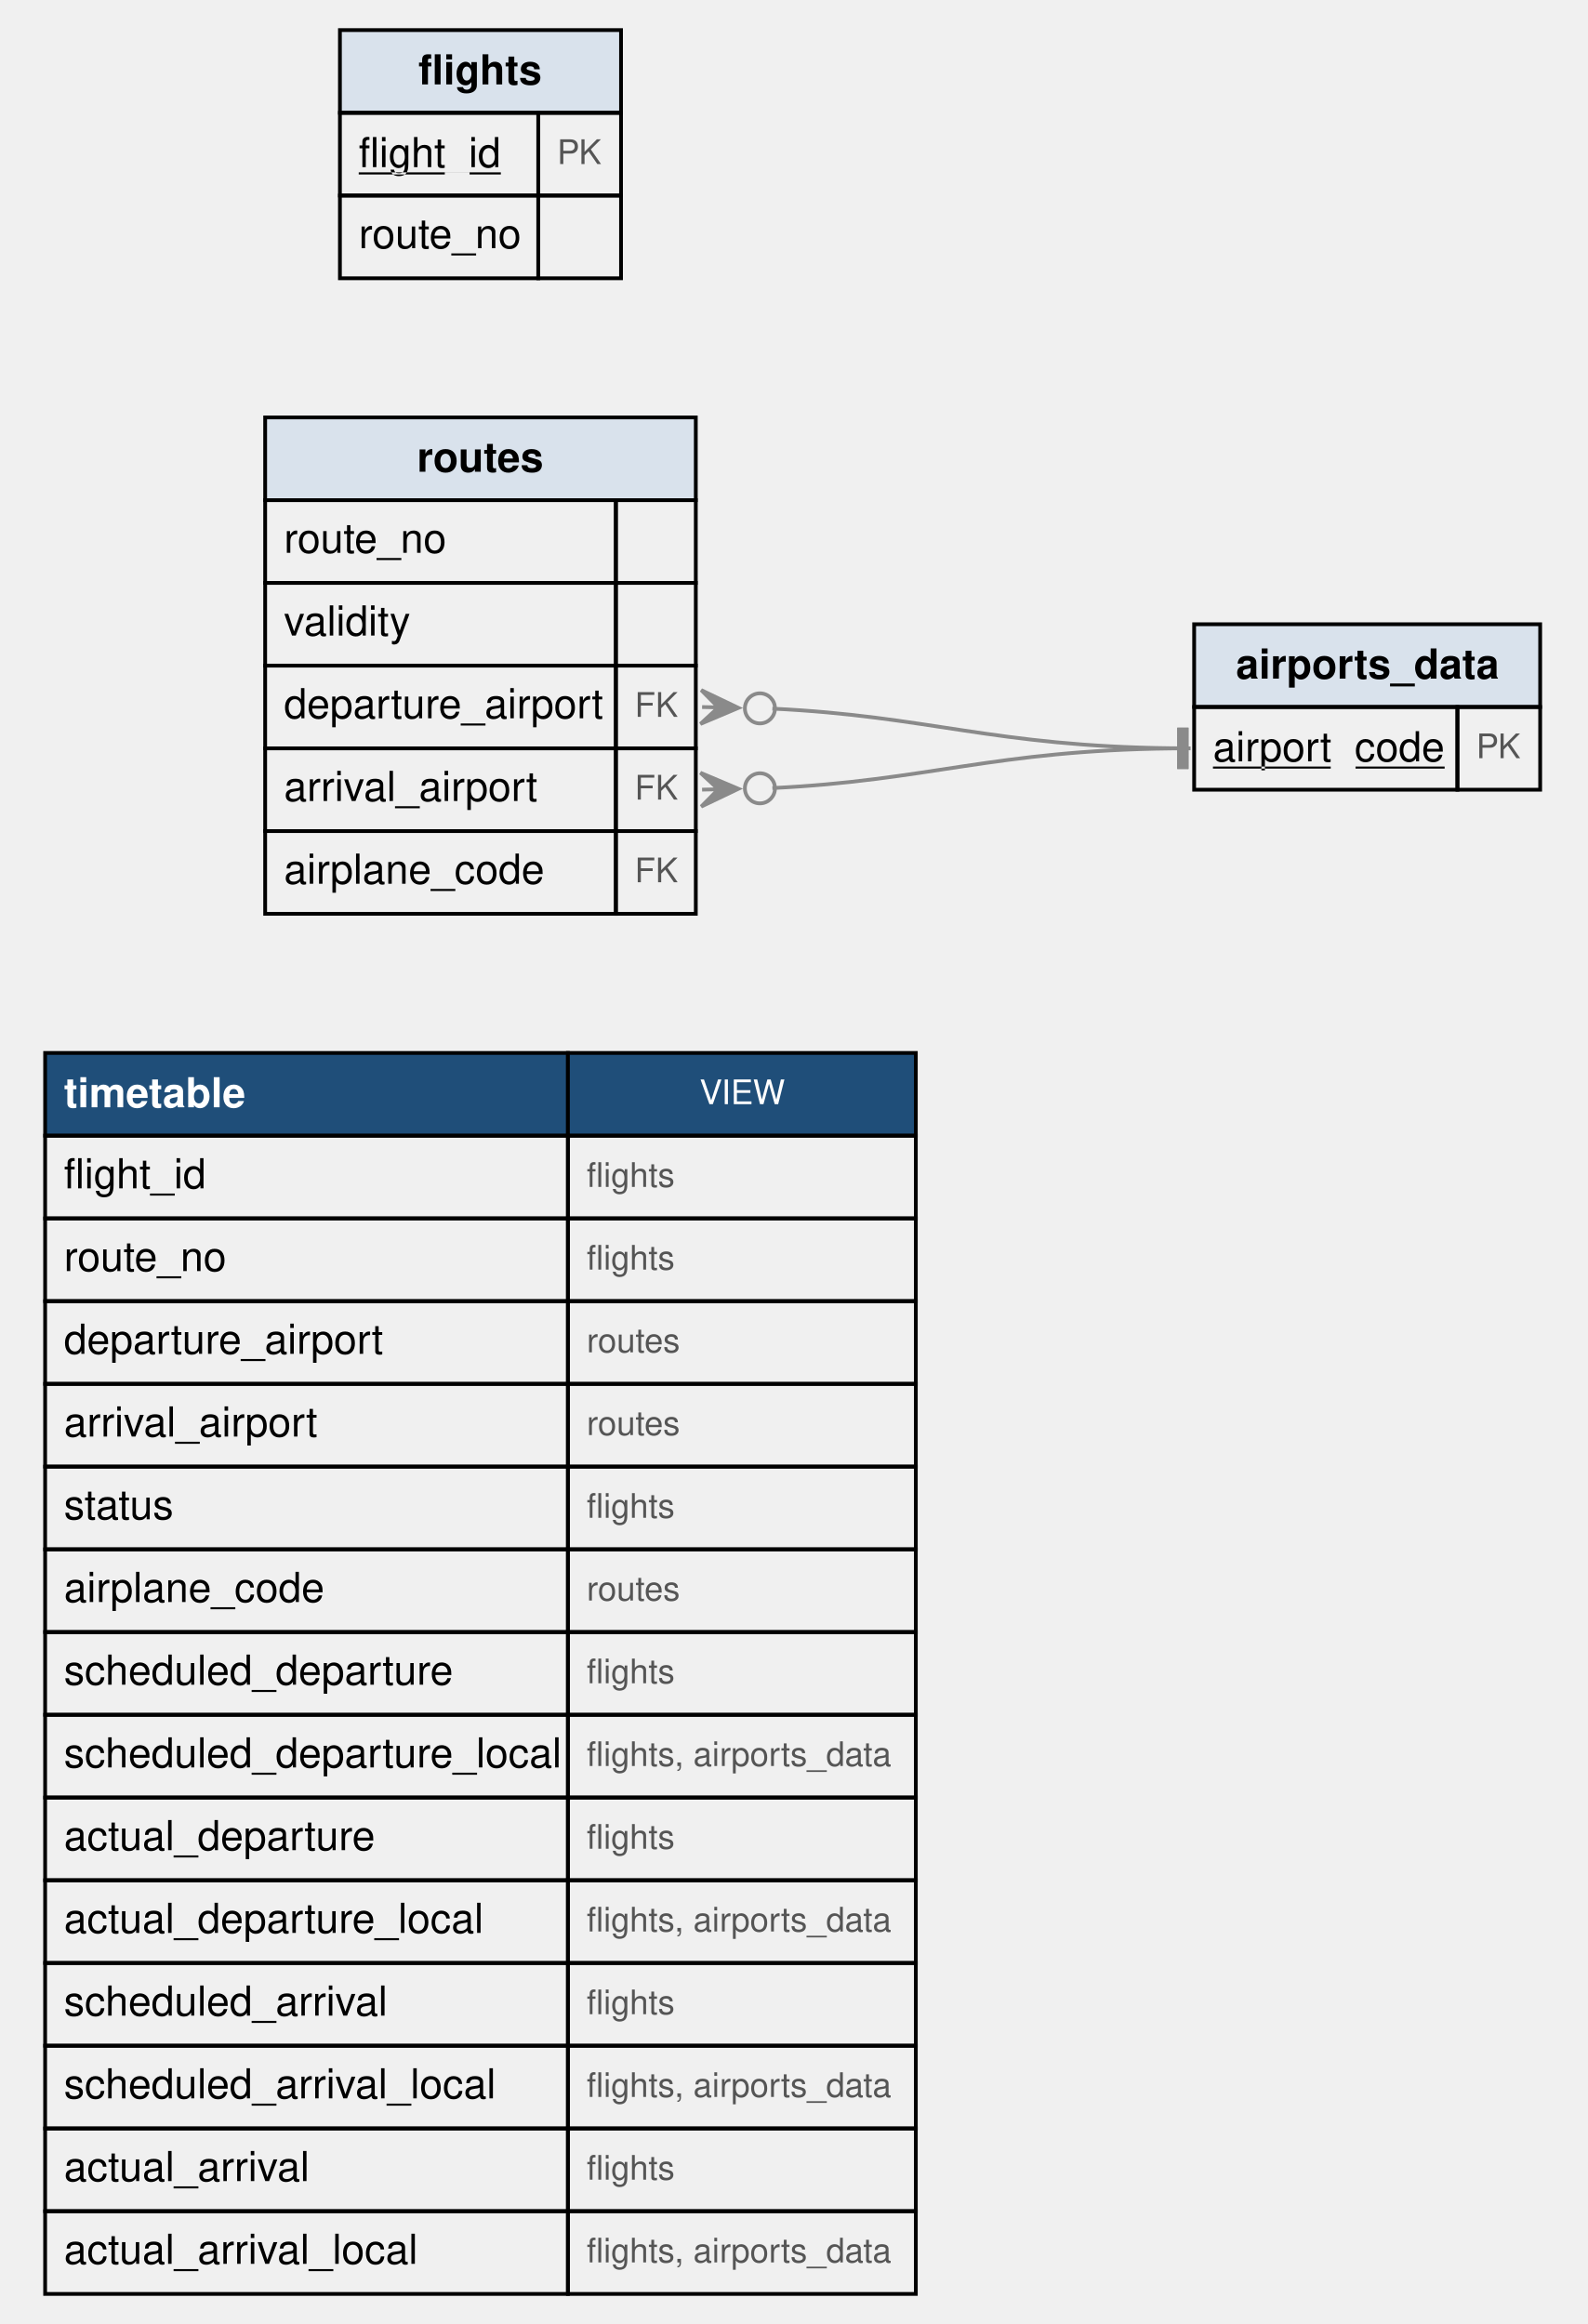
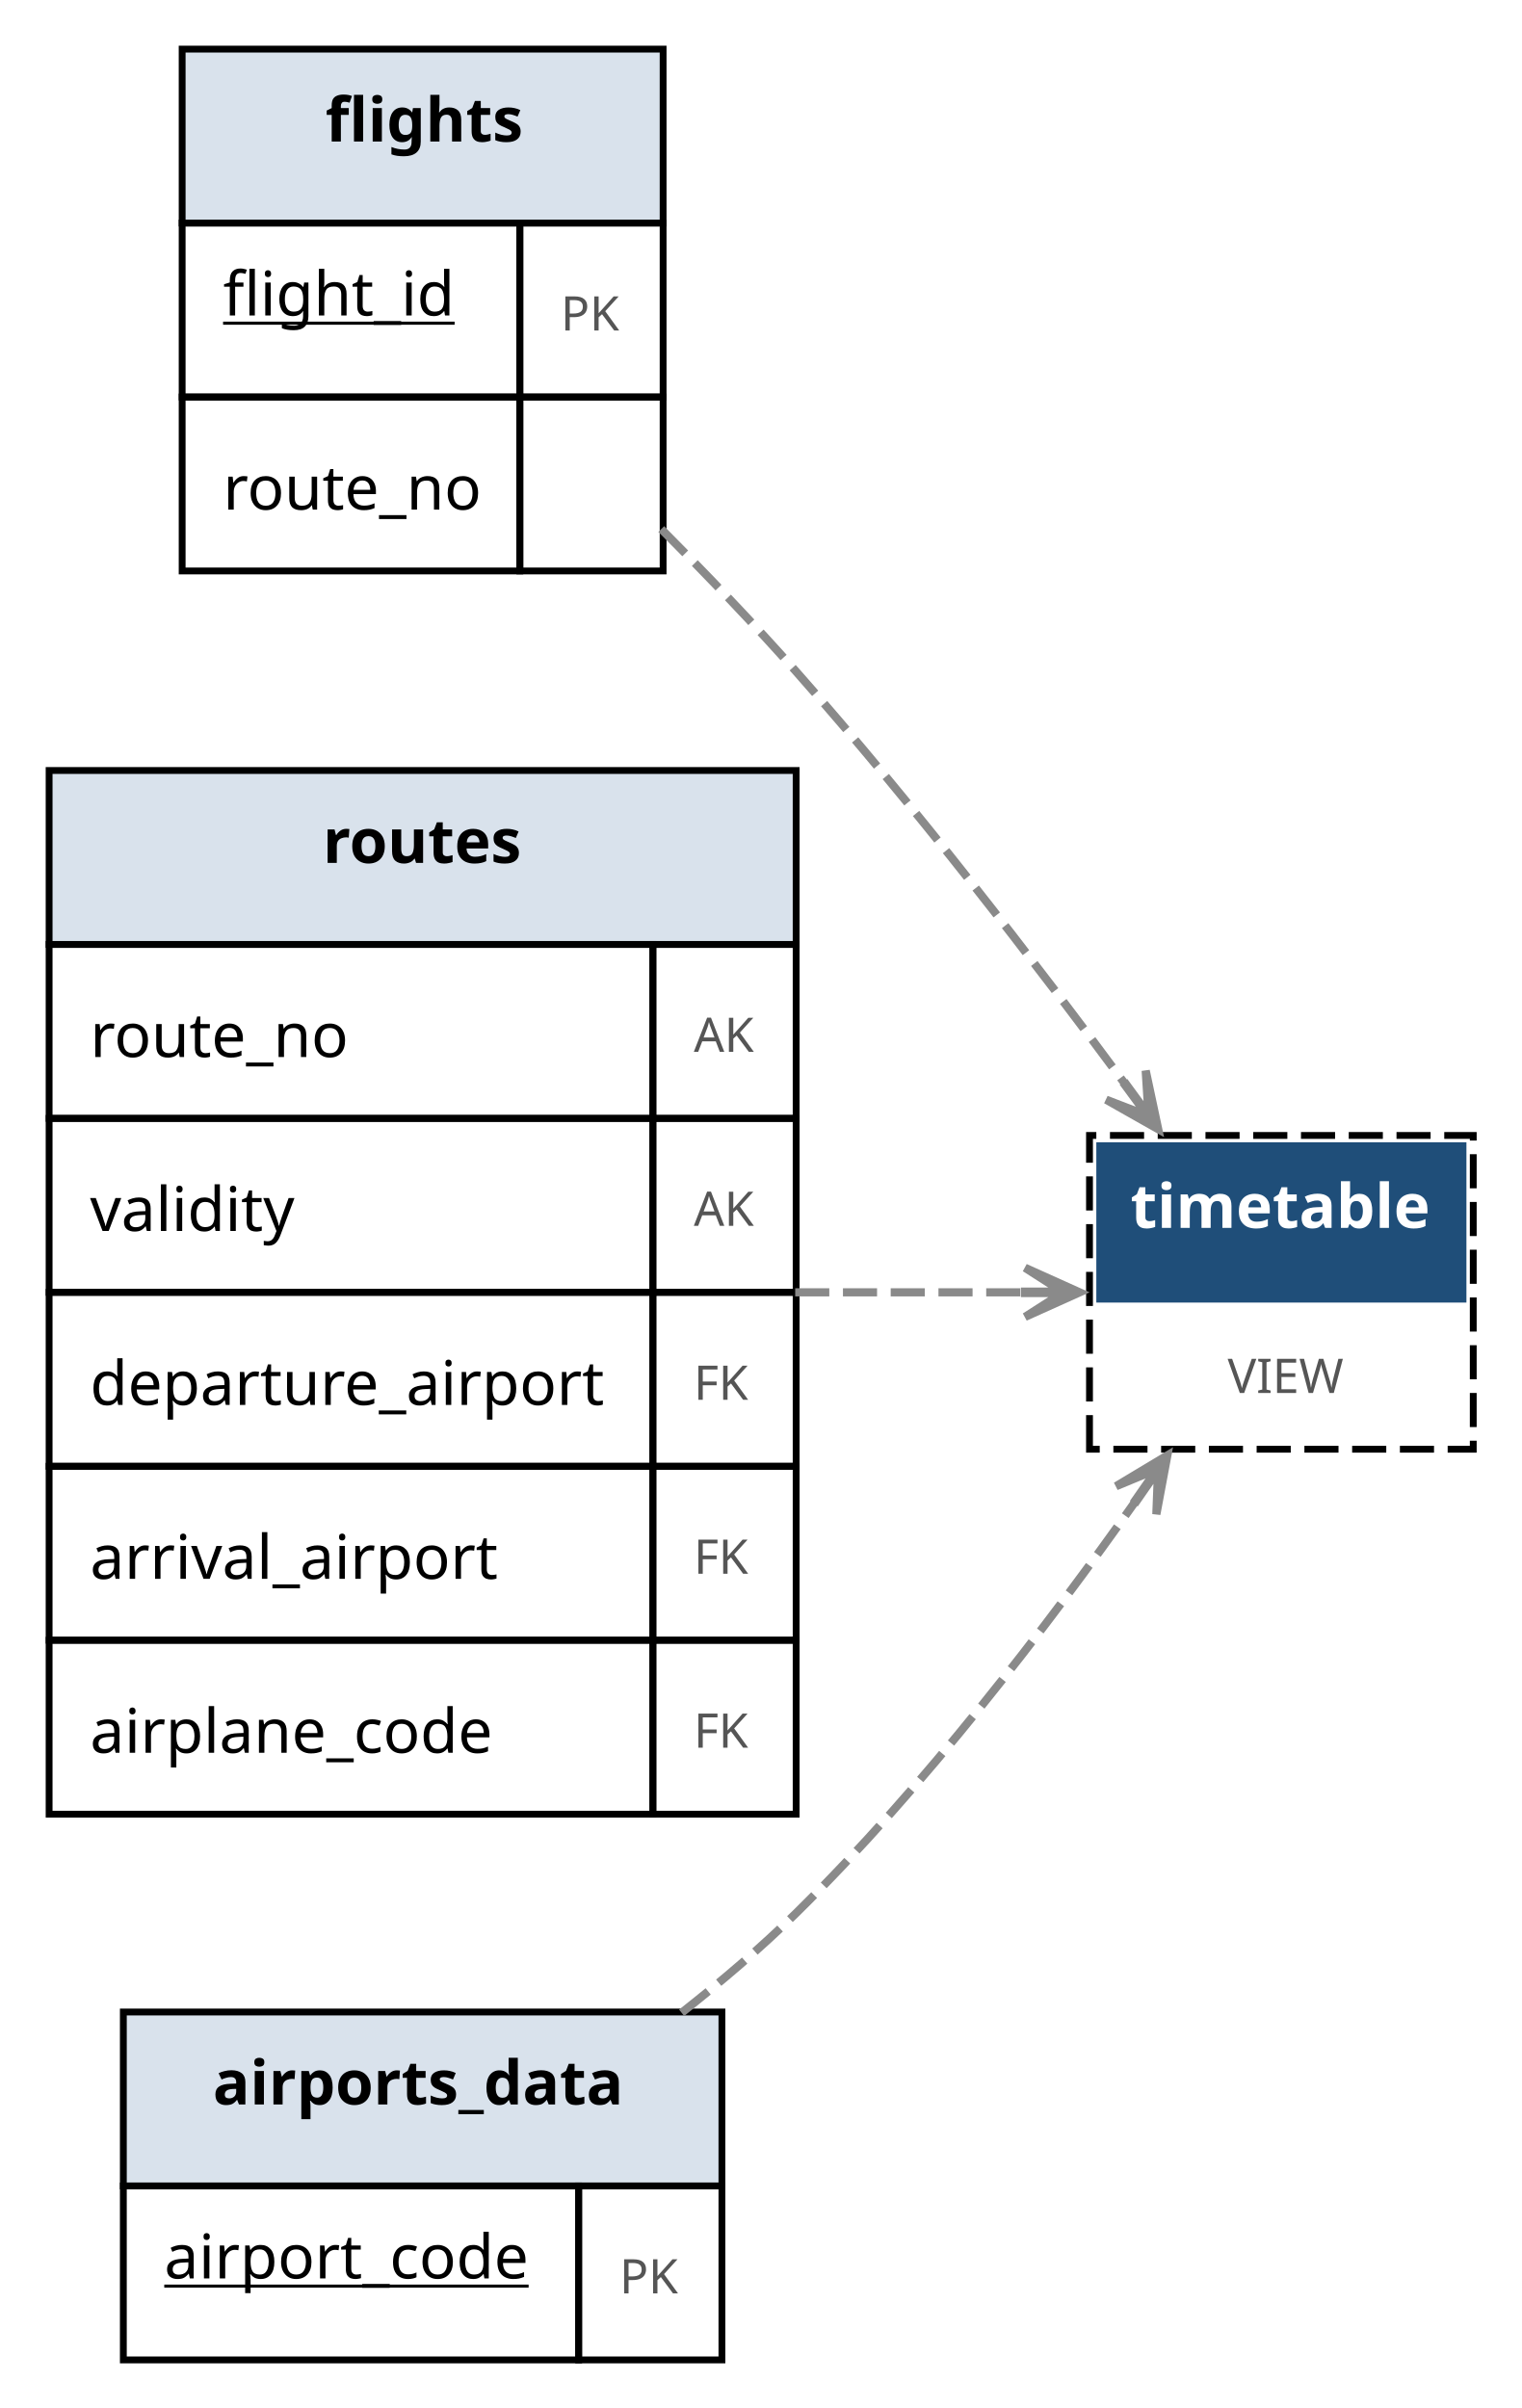
- <svg xmlns="http://www.w3.org/2000/svg" width="422pt" height="618pt" viewBox="0.00 0.00 422.00 618.00">
-   <g id="graph0" class="graph" transform="scale(1 1) rotate(0) translate(4 614)">
+ <svg xmlns="http://www.w3.org/2000/svg" width="223pt" height="353pt" viewBox="0.00 0.00 223.00 353.00">
+   <g id="graph0" class="graph" transform="scale(1 1) rotate(0) translate(7.2 345.95)">
+     <polygon fill="white" stroke="none" points="-7.2,7.2 -7.2,-345.95 215.95,-345.95 215.95,7.2 -7.2,7.2" />
    <g id="node1" class="node">
-       <polygon fill="#1f4e79" stroke="none" points="8,-312 8,-334 147,-334 147,-312 8,-312" />
-       <polygon fill="none" stroke="black" points="8,-312 8,-334 147,-334 147,-312 8,-312" />
-       <text xml:space="preserve" text-anchor="start" x="13" y="-319.55" font-family="Helvetica,sans-Serif" font-weight="bold" font-size="11.00" fill="white">timetable</text>
-       <polygon fill="#1f4e79" stroke="none" points="147,-312 147,-334 239.5,-334 239.5,-312 147,-312" />
-       <polygon fill="none" stroke="black" points="147,-312 147,-334 239.5,-334 239.5,-312 147,-312" />
-       <text xml:space="preserve" text-anchor="start" x="182" y="-320.38" font-family="Helvetica,sans-Serif" font-size="9.00" fill="white">VIEW</text>
-       <polygon fill="none" stroke="black" points="8,-290 8,-312 147,-312 147,-290 8,-290" />
-       <text xml:space="preserve" text-anchor="start" x="13" y="-298" font-family="Helvetica,sans-Serif" font-size="11.00">flight_id</text>
-       <polygon fill="none" stroke="black" points="147,-290 147,-312 239.5,-312 239.5,-290 147,-290" />
-       <text xml:space="preserve" text-anchor="start" x="152" y="-298.38" font-family="Helvetica,sans-Serif" font-size="9.00" fill="#555555">flights</text>
-       <polygon fill="none" stroke="black" points="8,-268 8,-290 147,-290 147,-268 8,-268" />
-       <text xml:space="preserve" text-anchor="start" x="13" y="-276" font-family="Helvetica,sans-Serif" font-size="11.00">route_no</text>
-       <polygon fill="none" stroke="black" points="147,-268 147,-290 239.5,-290 239.5,-268 147,-268" />
-       <text xml:space="preserve" text-anchor="start" x="152" y="-276.38" font-family="Helvetica,sans-Serif" font-size="9.00" fill="#555555">flights</text>
-       <polygon fill="none" stroke="black" points="8,-246 8,-268 147,-268 147,-246 8,-246" />
-       <text xml:space="preserve" text-anchor="start" x="13" y="-254" font-family="Helvetica,sans-Serif" font-size="11.00">departure_airport</text>
-       <polygon fill="none" stroke="black" points="147,-246 147,-268 239.5,-268 239.5,-246 147,-246" />
-       <text xml:space="preserve" text-anchor="start" x="152" y="-254.38" font-family="Helvetica,sans-Serif" font-size="9.00" fill="#555555">routes</text>
-       <polygon fill="none" stroke="black" points="8,-224 8,-246 147,-246 147,-224 8,-224" />
-       <text xml:space="preserve" text-anchor="start" x="13" y="-232" font-family="Helvetica,sans-Serif" font-size="11.00">arrival_airport</text>
-       <polygon fill="none" stroke="black" points="147,-224 147,-246 239.5,-246 239.5,-224 147,-224" />
-       <text xml:space="preserve" text-anchor="start" x="152" y="-232.38" font-family="Helvetica,sans-Serif" font-size="9.00" fill="#555555">routes</text>
-       <polygon fill="none" stroke="black" points="8,-202 8,-224 147,-224 147,-202 8,-202" />
-       <text xml:space="preserve" text-anchor="start" x="13" y="-210" font-family="Helvetica,sans-Serif" font-size="11.00">status</text>
-       <polygon fill="none" stroke="black" points="147,-202 147,-224 239.5,-224 239.5,-202 147,-202" />
-       <text xml:space="preserve" text-anchor="start" x="152" y="-210.38" font-family="Helvetica,sans-Serif" font-size="9.00" fill="#555555">flights</text>
-       <polygon fill="none" stroke="black" points="8,-180 8,-202 147,-202 147,-180 8,-180" />
-       <text xml:space="preserve" text-anchor="start" x="13" y="-188" font-family="Helvetica,sans-Serif" font-size="11.00">airplane_code</text>
-       <polygon fill="none" stroke="black" points="147,-180 147,-202 239.5,-202 239.5,-180 147,-180" />
-       <text xml:space="preserve" text-anchor="start" x="152" y="-188.38" font-family="Helvetica,sans-Serif" font-size="9.00" fill="#555555">routes</text>
-       <polygon fill="none" stroke="black" points="8,-158 8,-180 147,-180 147,-158 8,-158" />
-       <text xml:space="preserve" text-anchor="start" x="13" y="-166" font-family="Helvetica,sans-Serif" font-size="11.00">scheduled_departure</text>
-       <polygon fill="none" stroke="black" points="147,-158 147,-180 239.5,-180 239.5,-158 147,-158" />
-       <text xml:space="preserve" text-anchor="start" x="152" y="-166.38" font-family="Helvetica,sans-Serif" font-size="9.00" fill="#555555">flights</text>
-       <polygon fill="none" stroke="black" points="8,-136 8,-158 147,-158 147,-136 8,-136" />
-       <text xml:space="preserve" text-anchor="start" x="13" y="-144" font-family="Helvetica,sans-Serif" font-size="11.00">scheduled_departure_local</text>
-       <polygon fill="none" stroke="black" points="147,-136 147,-158 239.5,-158 239.5,-136 147,-136" />
-       <text xml:space="preserve" text-anchor="start" x="152" y="-144.38" font-family="Helvetica,sans-Serif" font-size="9.00" fill="#555555">flights, airports_data</text>
-       <polygon fill="none" stroke="black" points="8,-114 8,-136 147,-136 147,-114 8,-114" />
-       <text xml:space="preserve" text-anchor="start" x="13" y="-122" font-family="Helvetica,sans-Serif" font-size="11.00">actual_departure</text>
-       <polygon fill="none" stroke="black" points="147,-114 147,-136 239.5,-136 239.5,-114 147,-114" />
-       <text xml:space="preserve" text-anchor="start" x="152" y="-122.38" font-family="Helvetica,sans-Serif" font-size="9.00" fill="#555555">flights</text>
-       <polygon fill="none" stroke="black" points="8,-92 8,-114 147,-114 147,-92 8,-92" />
-       <text xml:space="preserve" text-anchor="start" x="13" y="-100" font-family="Helvetica,sans-Serif" font-size="11.00">actual_departure_local</text>
-       <polygon fill="none" stroke="black" points="147,-92 147,-114 239.5,-114 239.5,-92 147,-92" />
-       <text xml:space="preserve" text-anchor="start" x="152" y="-100.38" font-family="Helvetica,sans-Serif" font-size="9.00" fill="#555555">flights, airports_data</text>
-       <polygon fill="none" stroke="black" points="8,-70 8,-92 147,-92 147,-70 8,-70" />
-       <text xml:space="preserve" text-anchor="start" x="13" y="-78" font-family="Helvetica,sans-Serif" font-size="11.00">scheduled_arrival</text>
-       <polygon fill="none" stroke="black" points="147,-70 147,-92 239.5,-92 239.5,-70 147,-70" />
-       <text xml:space="preserve" text-anchor="start" x="152" y="-78.38" font-family="Helvetica,sans-Serif" font-size="9.00" fill="#555555">flights</text>
-       <polygon fill="none" stroke="black" points="8,-48 8,-70 147,-70 147,-48 8,-48" />
-       <text xml:space="preserve" text-anchor="start" x="13" y="-56" font-family="Helvetica,sans-Serif" font-size="11.00">scheduled_arrival_local</text>
-       <polygon fill="none" stroke="black" points="147,-48 147,-70 239.5,-70 239.5,-48 147,-48" />
-       <text xml:space="preserve" text-anchor="start" x="152" y="-56.38" font-family="Helvetica,sans-Serif" font-size="9.00" fill="#555555">flights, airports_data</text>
-       <polygon fill="none" stroke="black" points="8,-26 8,-48 147,-48 147,-26 8,-26" />
-       <text xml:space="preserve" text-anchor="start" x="13" y="-34" font-family="Helvetica,sans-Serif" font-size="11.00">actual_arrival</text>
-       <polygon fill="none" stroke="black" points="147,-26 147,-48 239.5,-48 239.5,-26 147,-26" />
-       <text xml:space="preserve" text-anchor="start" x="152" y="-34.38" font-family="Helvetica,sans-Serif" font-size="9.00" fill="#555555">flights</text>
-       <polygon fill="none" stroke="black" points="8,-4 8,-26 147,-26 147,-4 8,-4" />
-       <text xml:space="preserve" text-anchor="start" x="13" y="-12" font-family="Helvetica,sans-Serif" font-size="11.00">actual_arrival_local</text>
-       <polygon fill="none" stroke="black" points="147,-4 147,-26 239.5,-26 239.5,-4 147,-4" />
-       <text xml:space="preserve" text-anchor="start" x="152" y="-12.38" font-family="Helvetica,sans-Serif" font-size="9.00" fill="#555555">flights, airports_data</text>
+       <polygon fill="none" stroke="#000000" stroke-dasharray="5,2" points="152.5,-133.5 152.5,-179.5 208.75,-179.5 208.75,-133.5 152.5,-133.5" />
+       <polygon fill="#1f4e79" stroke="none" stroke-dasharray="5,2" points="153.5,-155 153.5,-178.5 207.75,-178.5 207.75,-155 153.5,-155" />
+       <text xml:space="preserve" text-anchor="start" x="158.5" y="-165.95" font-family="Noto Sans KR" font-weight="bold" font-size="9.00" fill="#ffffff">timetable</text>
+       <text xml:space="preserve" text-anchor="start" x="172.75" y="-141.75" font-family="Noto Sans KR" font-size="7.00" fill="#555555">VIEW</text>
    </g>
    <g id="node2" class="node">
-       <polygon fill="#d9e2ec" stroke="none" points="313.5,-426 313.5,-448 405.5,-448 405.5,-426 313.5,-426" />
-       <polygon fill="none" stroke="black" points="313.5,-426 313.5,-448 405.5,-448 405.5,-426 313.5,-426" />
-       <text xml:space="preserve" text-anchor="start" x="324.62" y="-433.55" font-family="Helvetica,sans-Serif" font-weight="bold" font-size="11.00">airports_data</text>
-       <polygon fill="none" stroke="black" points="313.5,-404 313.5,-426 383.5,-426 383.5,-404 313.5,-404" />
-       <text xml:space="preserve" text-anchor="start" x="318.5" y="-411.55" font-family="Helvetica,sans-Serif" text-decoration="underline" font-size="11.00">airport_code</text>
-       <polygon fill="none" stroke="black" points="383.5,-404 383.5,-426 405.5,-426 405.5,-404 383.5,-404" />
-       <text xml:space="preserve" text-anchor="start" x="388.5" y="-412.38" font-family="Helvetica,sans-Serif" font-size="9.00" fill="#555555">PK</text>
+       <polygon fill="#d9e2ec" stroke="none" points="19.5,-313.25 19.5,-338.75 90,-338.75 90,-313.25 19.5,-313.25" />
+       <polygon fill="none" stroke="#000000" points="19.5,-313.25 19.5,-338.75 90,-338.75 90,-313.25 19.5,-313.25" />
+       <text xml:space="preserve" text-anchor="start" x="40.5" y="-325.2" font-family="Noto Sans KR" font-weight="bold" font-size="9.00" fill="#000000">flights</text>
+       <polygon fill="none" stroke="#000000" points="19.5,-287.75 19.5,-313.25 69,-313.25 69,-287.75 19.5,-287.75" />
+       <text xml:space="preserve" text-anchor="start" x="25.5" y="-299.7" font-family="Noto Sans KR" text-decoration="underline" font-size="9.00">flight_id</text>
+       <polygon fill="none" stroke="#000000" points="69,-287.75 69,-313.25 90,-313.25 90,-287.75 69,-287.75" />
+       <text xml:space="preserve" text-anchor="start" x="75" y="-297.5" font-family="Noto Sans KR" font-size="7.00" fill="#555555">PK</text>
+       <polygon fill="none" stroke="#000000" points="19.5,-262.25 19.5,-287.75 69,-287.75 69,-262.25 19.5,-262.25" />
+       <text xml:space="preserve" text-anchor="start" x="25.5" y="-271.25" font-family="Noto Sans KR" font-size="9.00">route_no</text>
+       <polygon fill="none" stroke="#000000" points="69,-262.25 69,-287.75 90,-287.75 90,-262.25 69,-262.25" />
+       <text xml:space="preserve" text-anchor="start" x="75" y="-271.25" font-family="Noto Sans KR" font-size="9.00"> </text>
+     </g>
+     <g id="edge1" class="edge">
+       <path fill="none" stroke="#8a8a8a" stroke-width="1.2" stroke-dasharray="5,2" d="M89.73,-268.39C96.45,-261.65 103.33,-254.47 109.5,-247.5 126.73,-228.03 144.6,-204.79 157.99,-186.67" />
+       <polygon fill="#8a8a8a" stroke="#8a8a8a" stroke-width="1.2" points="162.57,-180.42 160.74,-189 161.15,-182.52 157.92,-186.93 157.84,-186.87 157.76,-186.81 160.99,-182.41 154.94,-184.74 162.57,-180.42" />
    </g>
    <g id="node3" class="node">
-       <polygon fill="#d9e2ec" stroke="none" points="86.38,-584 86.38,-606 161.12,-606 161.12,-584 86.38,-584" />
-       <polygon fill="none" stroke="black" points="86.38,-584 86.38,-606 161.12,-606 161.12,-584 86.38,-584" />
-       <text xml:space="preserve" text-anchor="start" x="107.25" y="-591.55" font-family="Helvetica,sans-Serif" font-weight="bold" font-size="11.00">flights</text>
-       <polygon fill="none" stroke="black" points="86.38,-562 86.38,-584 139.12,-584 139.12,-562 86.38,-562" />
-       <text xml:space="preserve" text-anchor="start" x="91.38" y="-569.55" font-family="Helvetica,sans-Serif" text-decoration="underline" font-size="11.00">flight_id</text>
-       <polygon fill="none" stroke="black" points="139.12,-562 139.12,-584 161.12,-584 161.12,-562 139.12,-562" />
-       <text xml:space="preserve" text-anchor="start" x="144.12" y="-570.38" font-family="Helvetica,sans-Serif" font-size="9.00" fill="#555555">PK</text>
-       <polygon fill="none" stroke="black" points="86.38,-540 86.38,-562 139.12,-562 139.12,-540 86.38,-540" />
-       <text xml:space="preserve" text-anchor="start" x="91.38" y="-548" font-family="Helvetica,sans-Serif" font-size="11.00">route_no</text>
-       <polygon fill="none" stroke="black" points="139.12,-540 139.12,-562 161.12,-562 161.12,-540 139.12,-540" />
+       <polygon fill="#d9e2ec" stroke="none" points="0,-207.5 0,-233 109.5,-233 109.5,-207.5 0,-207.5" />
+       <polygon fill="none" stroke="#000000" points="0,-207.5 0,-233 109.5,-233 109.5,-207.5 0,-207.5" />
+       <text xml:space="preserve" text-anchor="start" x="40.12" y="-219.45" font-family="Noto Sans KR" font-weight="bold" font-size="9.00" fill="#000000">routes</text>
+       <polygon fill="none" stroke="#000000" points="0,-182 0,-207.5 88.5,-207.5 88.5,-182 0,-182" />
+       <text xml:space="preserve" text-anchor="start" x="6" y="-191" font-family="Noto Sans KR" font-size="9.00">route_no</text>
+       <polygon fill="none" stroke="#000000" points="88.5,-182 88.5,-207.5 109.5,-207.5 109.5,-182 88.5,-182" />
+       <text xml:space="preserve" text-anchor="start" x="94.5" y="-191.75" font-family="Noto Sans KR" font-size="7.00" fill="#555555">AK</text>
+       <polygon fill="none" stroke="#000000" points="0,-156.5 0,-182 88.5,-182 88.5,-156.5 0,-156.5" />
+       <text xml:space="preserve" text-anchor="start" x="6" y="-165.5" font-family="Noto Sans KR" font-size="9.00">validity</text>
+       <polygon fill="none" stroke="#000000" points="88.5,-156.5 88.5,-182 109.5,-182 109.5,-156.5 88.5,-156.5" />
+       <text xml:space="preserve" text-anchor="start" x="94.5" y="-166.25" font-family="Noto Sans KR" font-size="7.00" fill="#555555">AK</text>
+       <polygon fill="none" stroke="#000000" points="0,-131 0,-156.5 88.5,-156.5 88.5,-131 0,-131" />
+       <text xml:space="preserve" text-anchor="start" x="6" y="-140" font-family="Noto Sans KR" font-size="9.00">departure_airport</text>
+       <polygon fill="none" stroke="#000000" points="88.5,-131 88.5,-156.5 109.5,-156.5 109.5,-131 88.5,-131" />
+       <text xml:space="preserve" text-anchor="start" x="94.5" y="-140.75" font-family="Noto Sans KR" font-size="7.00" fill="#555555">FK</text>
+       <polygon fill="none" stroke="#000000" points="0,-105.5 0,-131 88.5,-131 88.5,-105.5 0,-105.5" />
+       <text xml:space="preserve" text-anchor="start" x="6" y="-114.5" font-family="Noto Sans KR" font-size="9.00">arrival_airport</text>
+       <polygon fill="none" stroke="#000000" points="88.5,-105.5 88.5,-131 109.5,-131 109.5,-105.5 88.5,-105.5" />
+       <text xml:space="preserve" text-anchor="start" x="94.5" y="-115.25" font-family="Noto Sans KR" font-size="7.00" fill="#555555">FK</text>
+       <polygon fill="none" stroke="#000000" points="0,-80 0,-105.5 88.5,-105.5 88.5,-80 0,-80" />
+       <text xml:space="preserve" text-anchor="start" x="6" y="-89" font-family="Noto Sans KR" font-size="9.00">airplane_code</text>
+       <polygon fill="none" stroke="#000000" points="88.5,-80 88.5,-105.5 109.5,-105.5 109.5,-80 88.5,-80" />
+       <text xml:space="preserve" text-anchor="start" x="94.5" y="-89.75" font-family="Noto Sans KR" font-size="7.00" fill="#555555">FK</text>
+     </g>
+     <g id="edge2" class="edge">
+       <path fill="none" stroke="#8a8a8a" stroke-width="1.2" stroke-dasharray="5,2" d="M109.36,-156.5C120.78,-156.5 132.58,-156.5 143.17,-156.5" />
+       <polygon fill="#8a8a8a" stroke="#8a8a8a" stroke-width="1.2" points="151.05,-156.5 143.05,-160.1 148.51,-156.6 143.05,-156.6 143.05,-156.5 143.05,-156.4 148.51,-156.4 143.05,-152.9 151.05,-156.5" />
    </g>
    <g id="node4" class="node">
-       <polygon fill="#d9e2ec" stroke="none" points="66.5,-481 66.5,-503 181,-503 181,-481 66.5,-481" />
-       <polygon fill="none" stroke="black" points="66.5,-481 66.5,-503 181,-503 181,-481 66.5,-481" />
-       <text xml:space="preserve" text-anchor="start" x="106.88" y="-488.55" font-family="Helvetica,sans-Serif" font-weight="bold" font-size="11.00">routes</text>
-       <polygon fill="none" stroke="black" points="66.5,-459 66.5,-481 159.75,-481 159.75,-459 66.5,-459" />
-       <text xml:space="preserve" text-anchor="start" x="71.5" y="-467" font-family="Helvetica,sans-Serif" font-size="11.00">route_no</text>
-       <polygon fill="none" stroke="black" points="159.75,-459 159.75,-481 181,-481 181,-459 159.75,-459" />
-       <polygon fill="none" stroke="black" points="66.5,-437 66.5,-459 159.75,-459 159.75,-437 66.5,-437" />
-       <text xml:space="preserve" text-anchor="start" x="71.5" y="-445" font-family="Helvetica,sans-Serif" font-size="11.00">validity</text>
-       <polygon fill="none" stroke="black" points="159.75,-437 159.75,-459 181,-459 181,-437 159.75,-437" />
-       <polygon fill="none" stroke="black" points="66.5,-415 66.5,-437 159.75,-437 159.75,-415 66.5,-415" />
-       <text xml:space="preserve" text-anchor="start" x="71.5" y="-423" font-family="Helvetica,sans-Serif" font-size="11.00">departure_airport</text>
-       <polygon fill="none" stroke="black" points="159.75,-415 159.75,-437 181,-437 181,-415 159.75,-415" />
-       <text xml:space="preserve" text-anchor="start" x="164.75" y="-423.38" font-family="Helvetica,sans-Serif" font-size="9.00" fill="#555555">FK</text>
-       <polygon fill="none" stroke="black" points="66.5,-393 66.5,-415 159.75,-415 159.75,-393 66.5,-393" />
-       <text xml:space="preserve" text-anchor="start" x="71.5" y="-401" font-family="Helvetica,sans-Serif" font-size="11.00">arrival_airport</text>
-       <polygon fill="none" stroke="black" points="159.75,-393 159.75,-415 181,-415 181,-393 159.75,-393" />
-       <text xml:space="preserve" text-anchor="start" x="164.75" y="-401.38" font-family="Helvetica,sans-Serif" font-size="9.00" fill="#555555">FK</text>
-       <polygon fill="none" stroke="black" points="66.5,-371 66.5,-393 159.75,-393 159.75,-371 66.5,-371" />
-       <text xml:space="preserve" text-anchor="start" x="71.5" y="-379" font-family="Helvetica,sans-Serif" font-size="11.00">airplane_code</text>
-       <polygon fill="none" stroke="black" points="159.75,-371 159.75,-393 181,-393 181,-371 159.75,-371" />
-       <text xml:space="preserve" text-anchor="start" x="164.75" y="-379.38" font-family="Helvetica,sans-Serif" font-size="9.00" fill="#555555">FK</text>
+       <polygon fill="#d9e2ec" stroke="none" points="10.88,-25.5 10.88,-51 98.62,-51 98.62,-25.5 10.88,-25.5" />
+       <polygon fill="none" stroke="#000000" points="10.88,-25.5 10.88,-51 98.62,-51 98.62,-25.5 10.88,-25.5" />
+       <text xml:space="preserve" text-anchor="start" x="24" y="-37.45" font-family="Noto Sans KR" font-weight="bold" font-size="9.00" fill="#000000">airports_data</text>
+       <polygon fill="none" stroke="#000000" points="10.88,0 10.88,-25.5 77.62,-25.5 77.62,0 10.88,0" />
+       <text xml:space="preserve" text-anchor="start" x="16.88" y="-11.95" font-family="Noto Sans KR" text-decoration="underline" font-size="9.00">airport_code</text>
+       <polygon fill="none" stroke="#000000" points="77.62,0 77.62,-25.5 98.62,-25.5 98.62,0 77.62,0" />
+       <text xml:space="preserve" text-anchor="start" x="83.62" y="-9.75" font-family="Noto Sans KR" font-size="7.00" fill="#555555">PK</text>
    </g>
-     <g id="edge1" class="edge">
-       <path fill="none" stroke="#8a8a8a" d="M201.36,-425.56C242.84,-423.57 260.18,-415.56 307.51,-415.03" />
-       <polygon fill="#8a8a8a" stroke="#8a8a8a" points="192.33,-425.76 182.23,-421.49 187,-425.89 182.67,-425.98 182.67,-425.98 182.67,-425.98 187,-425.89 182.44,-430.49 192.33,-425.76" />
-       <ellipse fill="none" stroke="#8a8a8a" cx="198.05" cy="-425.63" rx="4" ry="4" />
-       <polygon fill="#8a8a8a" stroke="#8a8a8a" points="311.47,-410.01 311.53,-420.01 309.53,-420.02 309.47,-410.02 311.47,-410.01" />
-       <polyline fill="none" stroke="#8a8a8a" points="312.5,-415 307.5,-415.03" />
-     </g>
-     <g id="edge2" class="edge">
-       <path fill="none" stroke="#8a8a8a" d="M201.36,-404.44C242.84,-406.43 260.18,-414.44 307.51,-414.97" />
-       <polygon fill="#8a8a8a" stroke="#8a8a8a" points="192.33,-404.24 182.44,-399.51 187,-404.11 182.67,-404.02 182.67,-404.02 182.67,-404.02 187,-404.11 182.23,-408.51 192.33,-404.24" />
-       <ellipse fill="none" stroke="#8a8a8a" cx="198.05" cy="-404.37" rx="4" ry="4" />
-       <polygon fill="#8a8a8a" stroke="#8a8a8a" points="311.53,-409.99 311.47,-419.99 309.47,-419.98 309.53,-409.98 311.53,-409.99" />
-       <polyline fill="none" stroke="#8a8a8a" points="312.5,-415 307.5,-414.97" />
+     <g id="edge3" class="edge">
+       <path fill="none" stroke="#8a8a8a" stroke-width="1.2" stroke-dasharray="5,2" d="M92.71,-50.89C98.55,-55.49 104.36,-60.44 109.5,-65.5 128.29,-83.98 146.36,-107.62 159.46,-126.18" />
+       <polygon fill="#8a8a8a" stroke="#8a8a8a" stroke-width="1.2" points="163.91,-132.59 156.39,-128.08 162.38,-130.56 159.26,-126.08 159.35,-126.02 159.43,-125.96 162.55,-130.45 162.3,-123.97 163.91,-132.59" />
    </g>
  </g>
</svg>
